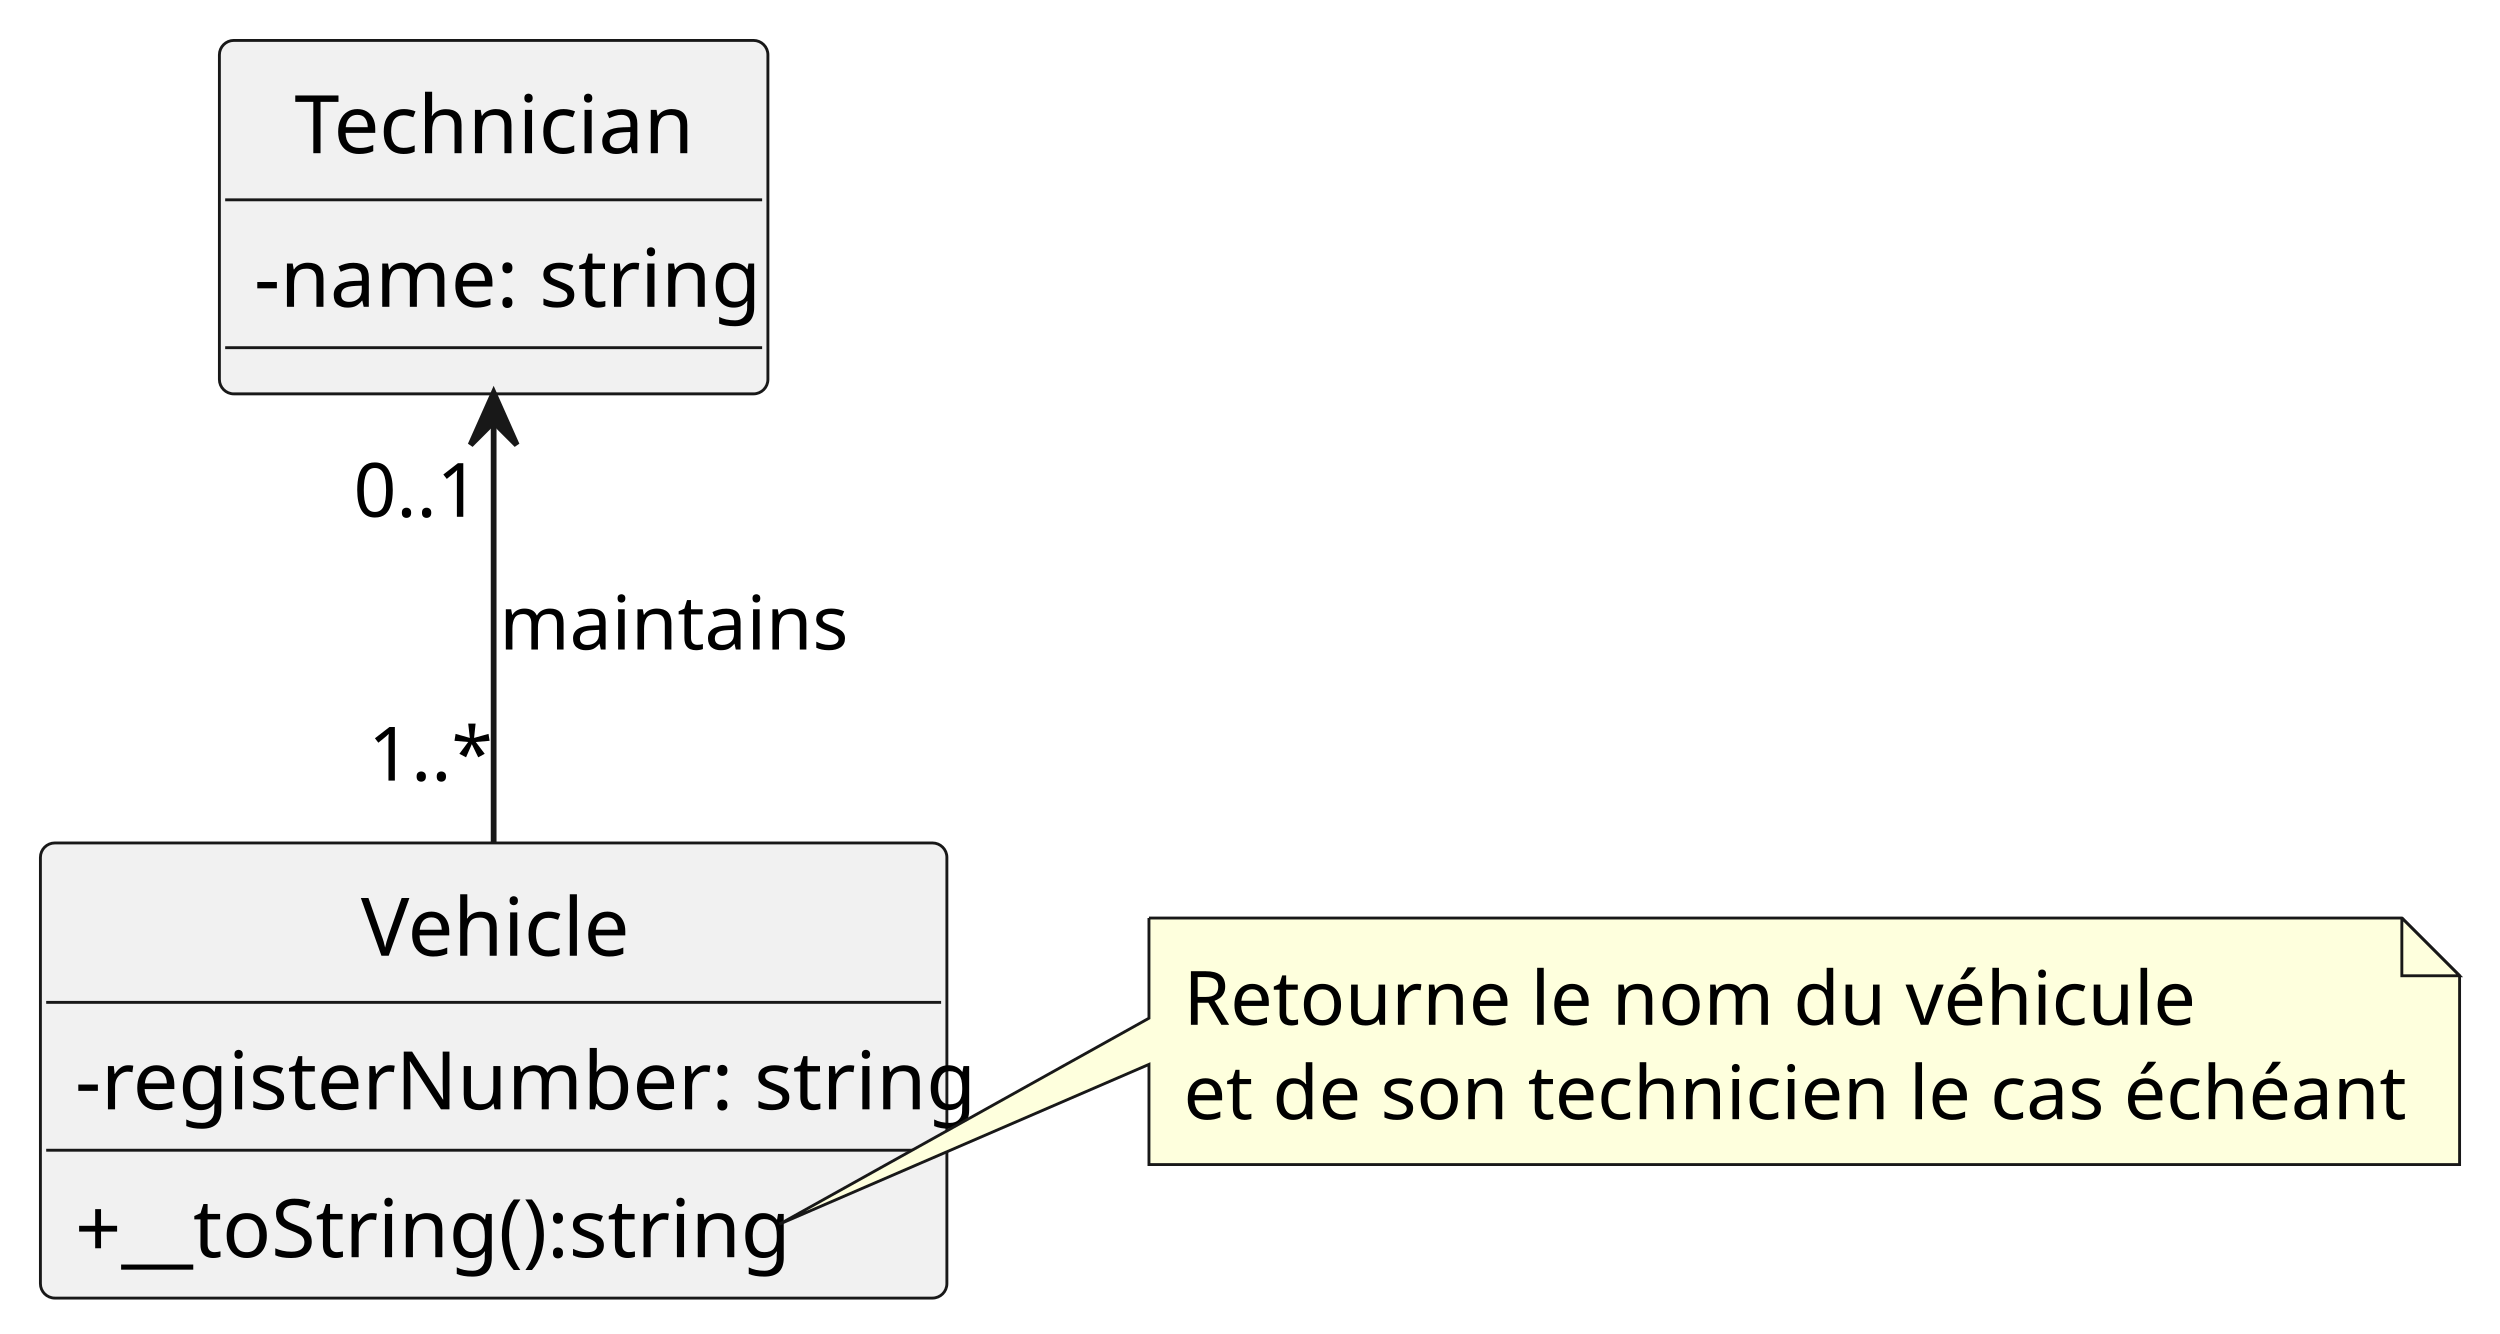
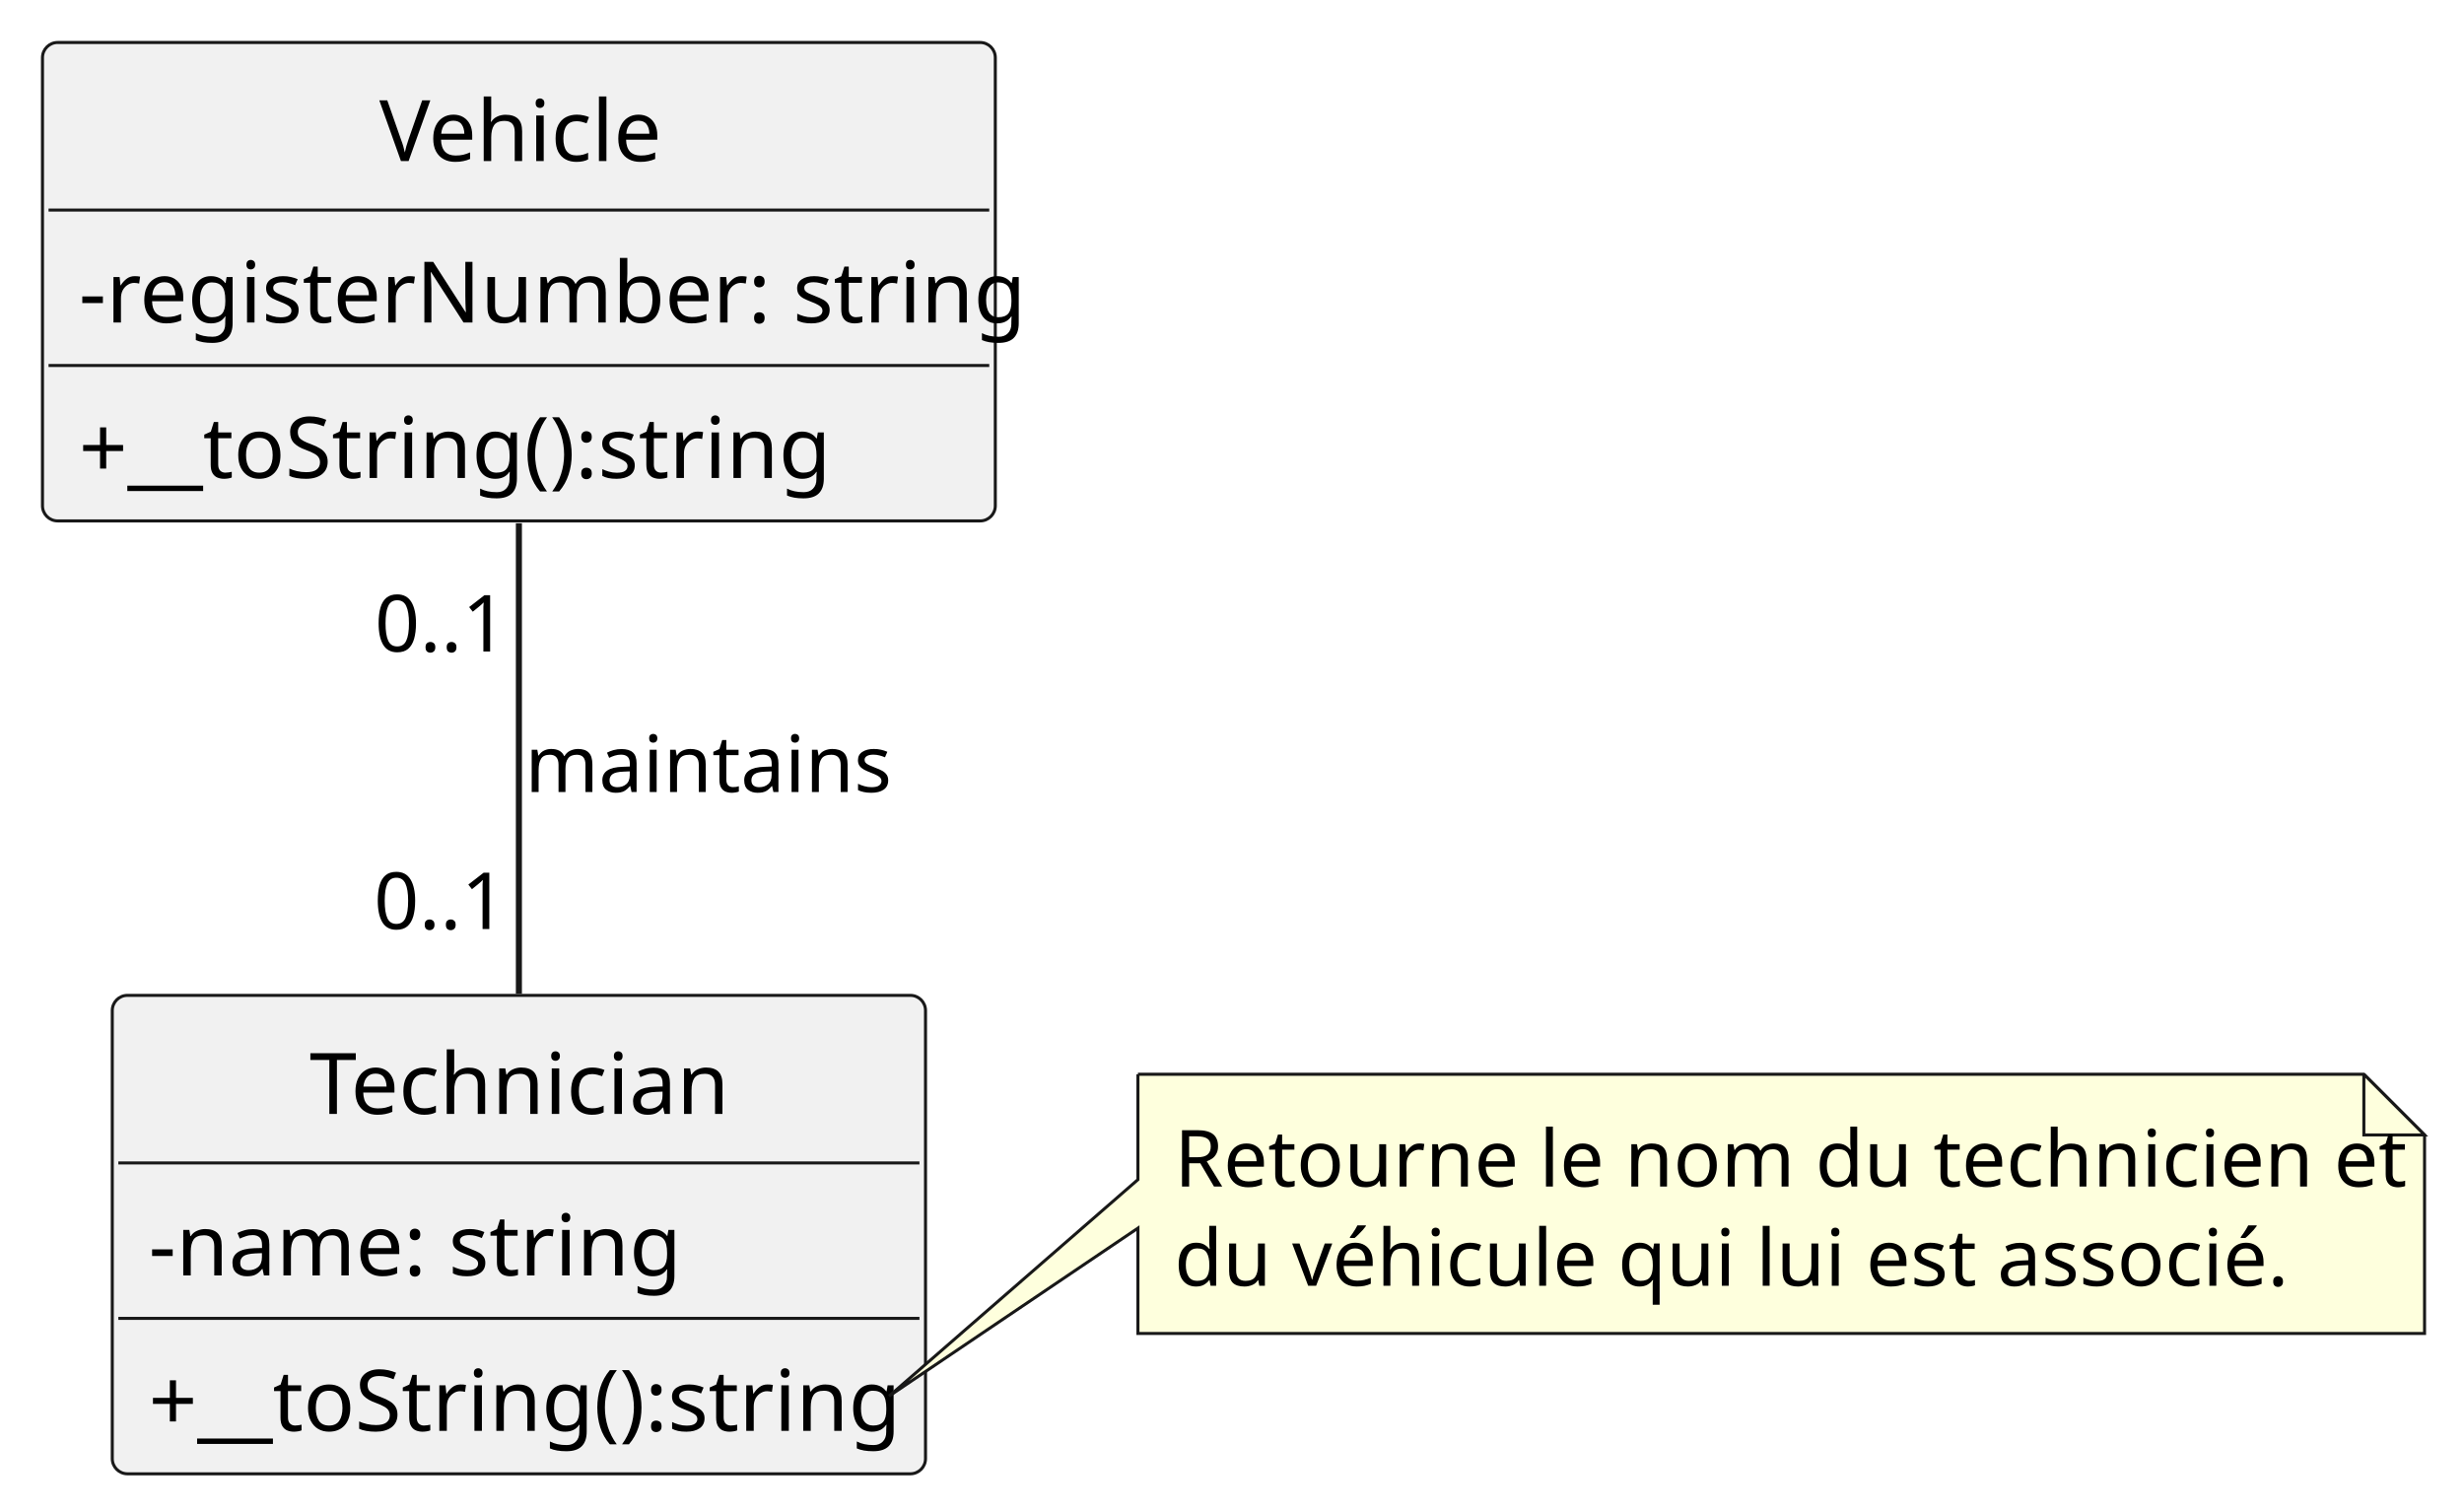
- <svg xmlns="http://www.w3.org/2000/svg" contentStyleType="text/css" height="231px" preserveAspectRatio="none" style="width:433px;height:231px;background:#FFFFFF;" version="1.1" viewBox="0 0 433 231" width="433px" zoomAndPan="magnify">
+ <svg xmlns="http://www.w3.org/2000/svg" contentStyleType="text/css" height="249px" preserveAspectRatio="none" style="width:406px;height:249px;background:#FFFFFF;" version="1.1" viewBox="0 0 406 249" width="406px" zoomAndPan="magnify">
  <defs />
  <g>
    <g id="elem_Vehicle">
-       <rect codeLine="4" fill="#F1F1F1" height="78.828" id="Vehicle" rx="2.5" ry="2.5" style="stroke:#181818;stroke-width:0.5;" width="157" x="7" y="146" />
-       <text fill="#000000" font-family="sans-serif" font-size="14" lengthAdjust="spacing" textLength="46" x="62.5" y="165.533">Vehicle</text>
-       <line style="stroke:#181818;stroke-width:0.5;" x1="8" x2="163" y1="173.609" y2="173.609" />
-       <text fill="#000000" font-family="sans-serif" font-size="14" lengthAdjust="spacing" textLength="145" x="13" y="192.143">-registerNumber: string</text>
-       <line style="stroke:#181818;stroke-width:0.5;" x1="8" x2="163" y1="199.219" y2="199.219" />
-       <text fill="#000000" font-family="sans-serif" font-size="14" lengthAdjust="spacing" textLength="122" x="13" y="217.752">+__toString():string</text>
+       <rect codeLine="4" fill="#F1F1F1" height="78.828" id="Vehicle" rx="2.5" ry="2.5" style="stroke:#181818;stroke-width:0.5;" width="157" x="7" y="7" />
+       <text fill="#000000" font-family="sans-serif" font-size="14" lengthAdjust="spacing" textLength="46" x="62.5" y="26.533">Vehicle</text>
+       <line style="stroke:#181818;stroke-width:0.5;" x1="8" x2="163" y1="34.609" y2="34.609" />
+       <text fill="#000000" font-family="sans-serif" font-size="14" lengthAdjust="spacing" textLength="145" x="13" y="53.143">-registerNumber: string</text>
+       <line style="stroke:#181818;stroke-width:0.5;" x1="8" x2="163" y1="60.219" y2="60.219" />
+       <text fill="#000000" font-family="sans-serif" font-size="14" lengthAdjust="spacing" textLength="122" x="13" y="78.752">+__toString():string</text>
    </g>
    <g id="elem_Technician">
-       <rect codeLine="9" fill="#F1F1F1" height="61.219" id="Technician" rx="2.5" ry="2.5" style="stroke:#181818;stroke-width:0.5;" width="95" x="38" y="7" />
-       <text fill="#000000" font-family="sans-serif" font-size="14" lengthAdjust="spacing" textLength="69" x="51" y="26.533">Technician</text>
-       <line style="stroke:#181818;stroke-width:0.5;" x1="39" x2="132" y1="34.609" y2="34.609" />
-       <text fill="#000000" font-family="sans-serif" font-size="14" lengthAdjust="spacing" textLength="83" x="44" y="53.143">-name: string</text>
-       <line style="stroke:#181818;stroke-width:0.5;" x1="39" x2="132" y1="60.219" y2="60.219" />
+       <rect codeLine="9" fill="#F1F1F1" height="78.828" id="Technician" rx="2.5" ry="2.5" style="stroke:#181818;stroke-width:0.5;" width="134" x="18.5" y="164" />
+       <text fill="#000000" font-family="sans-serif" font-size="14" lengthAdjust="spacing" textLength="69" x="51" y="183.533">Technician</text>
+       <line style="stroke:#181818;stroke-width:0.5;" x1="19.5" x2="151.5" y1="191.609" y2="191.609" />
+       <text fill="#000000" font-family="sans-serif" font-size="14" lengthAdjust="spacing" textLength="83" x="24.5" y="210.143">-name: string</text>
+       <line style="stroke:#181818;stroke-width:0.5;" x1="19.5" x2="151.5" y1="217.219" y2="217.219" />
+       <text fill="#000000" font-family="sans-serif" font-size="14" lengthAdjust="spacing" textLength="122" x="24.5" y="235.752">+__toString():string</text>
    </g>
-     <path d="M199,159 L199,176.352 L135,212.023 L199,184.352 L199,201.703 A0,0 0 0 0 199,201.703 L426,201.703 A0,0 0 0 0 426,201.703 L426,169 L416,159 L199,159 A0,0 0 0 0 199,159 " fill="#FEFFDD" style="stroke:#181818;stroke-width:0.5;" />
-     <path d="M416,159 L416,169 L426,169 L416,159 " fill="#FEFFDD" style="stroke:#181818;stroke-width:0.5;" />
-     <text fill="#000000" font-family="sans-serif" font-size="13" lengthAdjust="spacing" textLength="163" x="205" y="177.495">Retourne le nom du véhicule</text>
-     <text fill="#000000" font-family="sans-serif" font-size="13" lengthAdjust="spacing" textLength="206" x="205" y="193.847">et de son technicien le cas échéant</text>
-     <g id="link_Technician_Vehicle">
-       <path codeLine="13" d="M85.5,73.17 C85.5,95.03 85.5,123.28 85.5,145.85 " fill="none" id="Technician-backto-Vehicle" style="stroke:#181818;stroke-width:1.0;" />
-       <polygon fill="#181818" points="85.5,68.05,81.5,77.05,85.5,73.05,89.5,77.05,85.5,68.05" style="stroke:#181818;stroke-width:1.0;" />
-       <text fill="#000000" font-family="sans-serif" font-size="13" lengthAdjust="spacing" textLength="56" x="86.5" y="112.495">maintains</text>
-       <text fill="#000000" font-family="sans-serif" font-size="13" lengthAdjust="spacing" textLength="22" x="61.231" y="89.51">0..1</text>
-       <text fill="#000000" font-family="sans-serif" font-size="13" lengthAdjust="spacing" textLength="20" x="63.781" y="135.2">1..*</text>
+     <path d="M187.5,177 L187.5,194.352 L146.5,230.023 L187.5,202.352 L187.5,219.703 A0,0 0 0 0 187.5,219.703 L399.5,219.703 A0,0 0 0 0 399.5,219.703 L399.5,187 L389.5,177 L187.5,177 A0,0 0 0 0 187.5,177 " fill="#FEFFDD" style="stroke:#181818;stroke-width:0.5;" />
+     <path d="M389.5,177 L389.5,187 L399.5,187 L389.5,177 " fill="#FEFFDD" style="stroke:#181818;stroke-width:0.5;" />
+     <text fill="#000000" font-family="sans-serif" font-size="13" lengthAdjust="spacing" textLength="191" x="193.5" y="195.495">Retourne le nom du technicien et</text>
+     <text fill="#000000" font-family="sans-serif" font-size="13" lengthAdjust="spacing" textLength="177" x="193.5" y="211.847">du véhicule qui lui est associé.</text>
+     <g id="link_Vehicle_Technician">
+       <path codeLine="14" d="M85.5,86.21 C85.5,109.89 85.5,140.06 85.5,163.74 " fill="none" id="Vehicle-Technician" style="stroke:#181818;stroke-width:1.0;" />
+       <text fill="#000000" font-family="sans-serif" font-size="13" lengthAdjust="spacing" textLength="56" x="86.5" y="130.495">maintains</text>
+       <text fill="#000000" font-family="sans-serif" font-size="13" lengthAdjust="spacing" textLength="22" x="61.747" y="107.351">0..1</text>
+       <text fill="#000000" font-family="sans-serif" font-size="13" lengthAdjust="spacing" textLength="22" x="61.609" y="153.071">0..1</text>
    </g>
  </g>
</svg>
